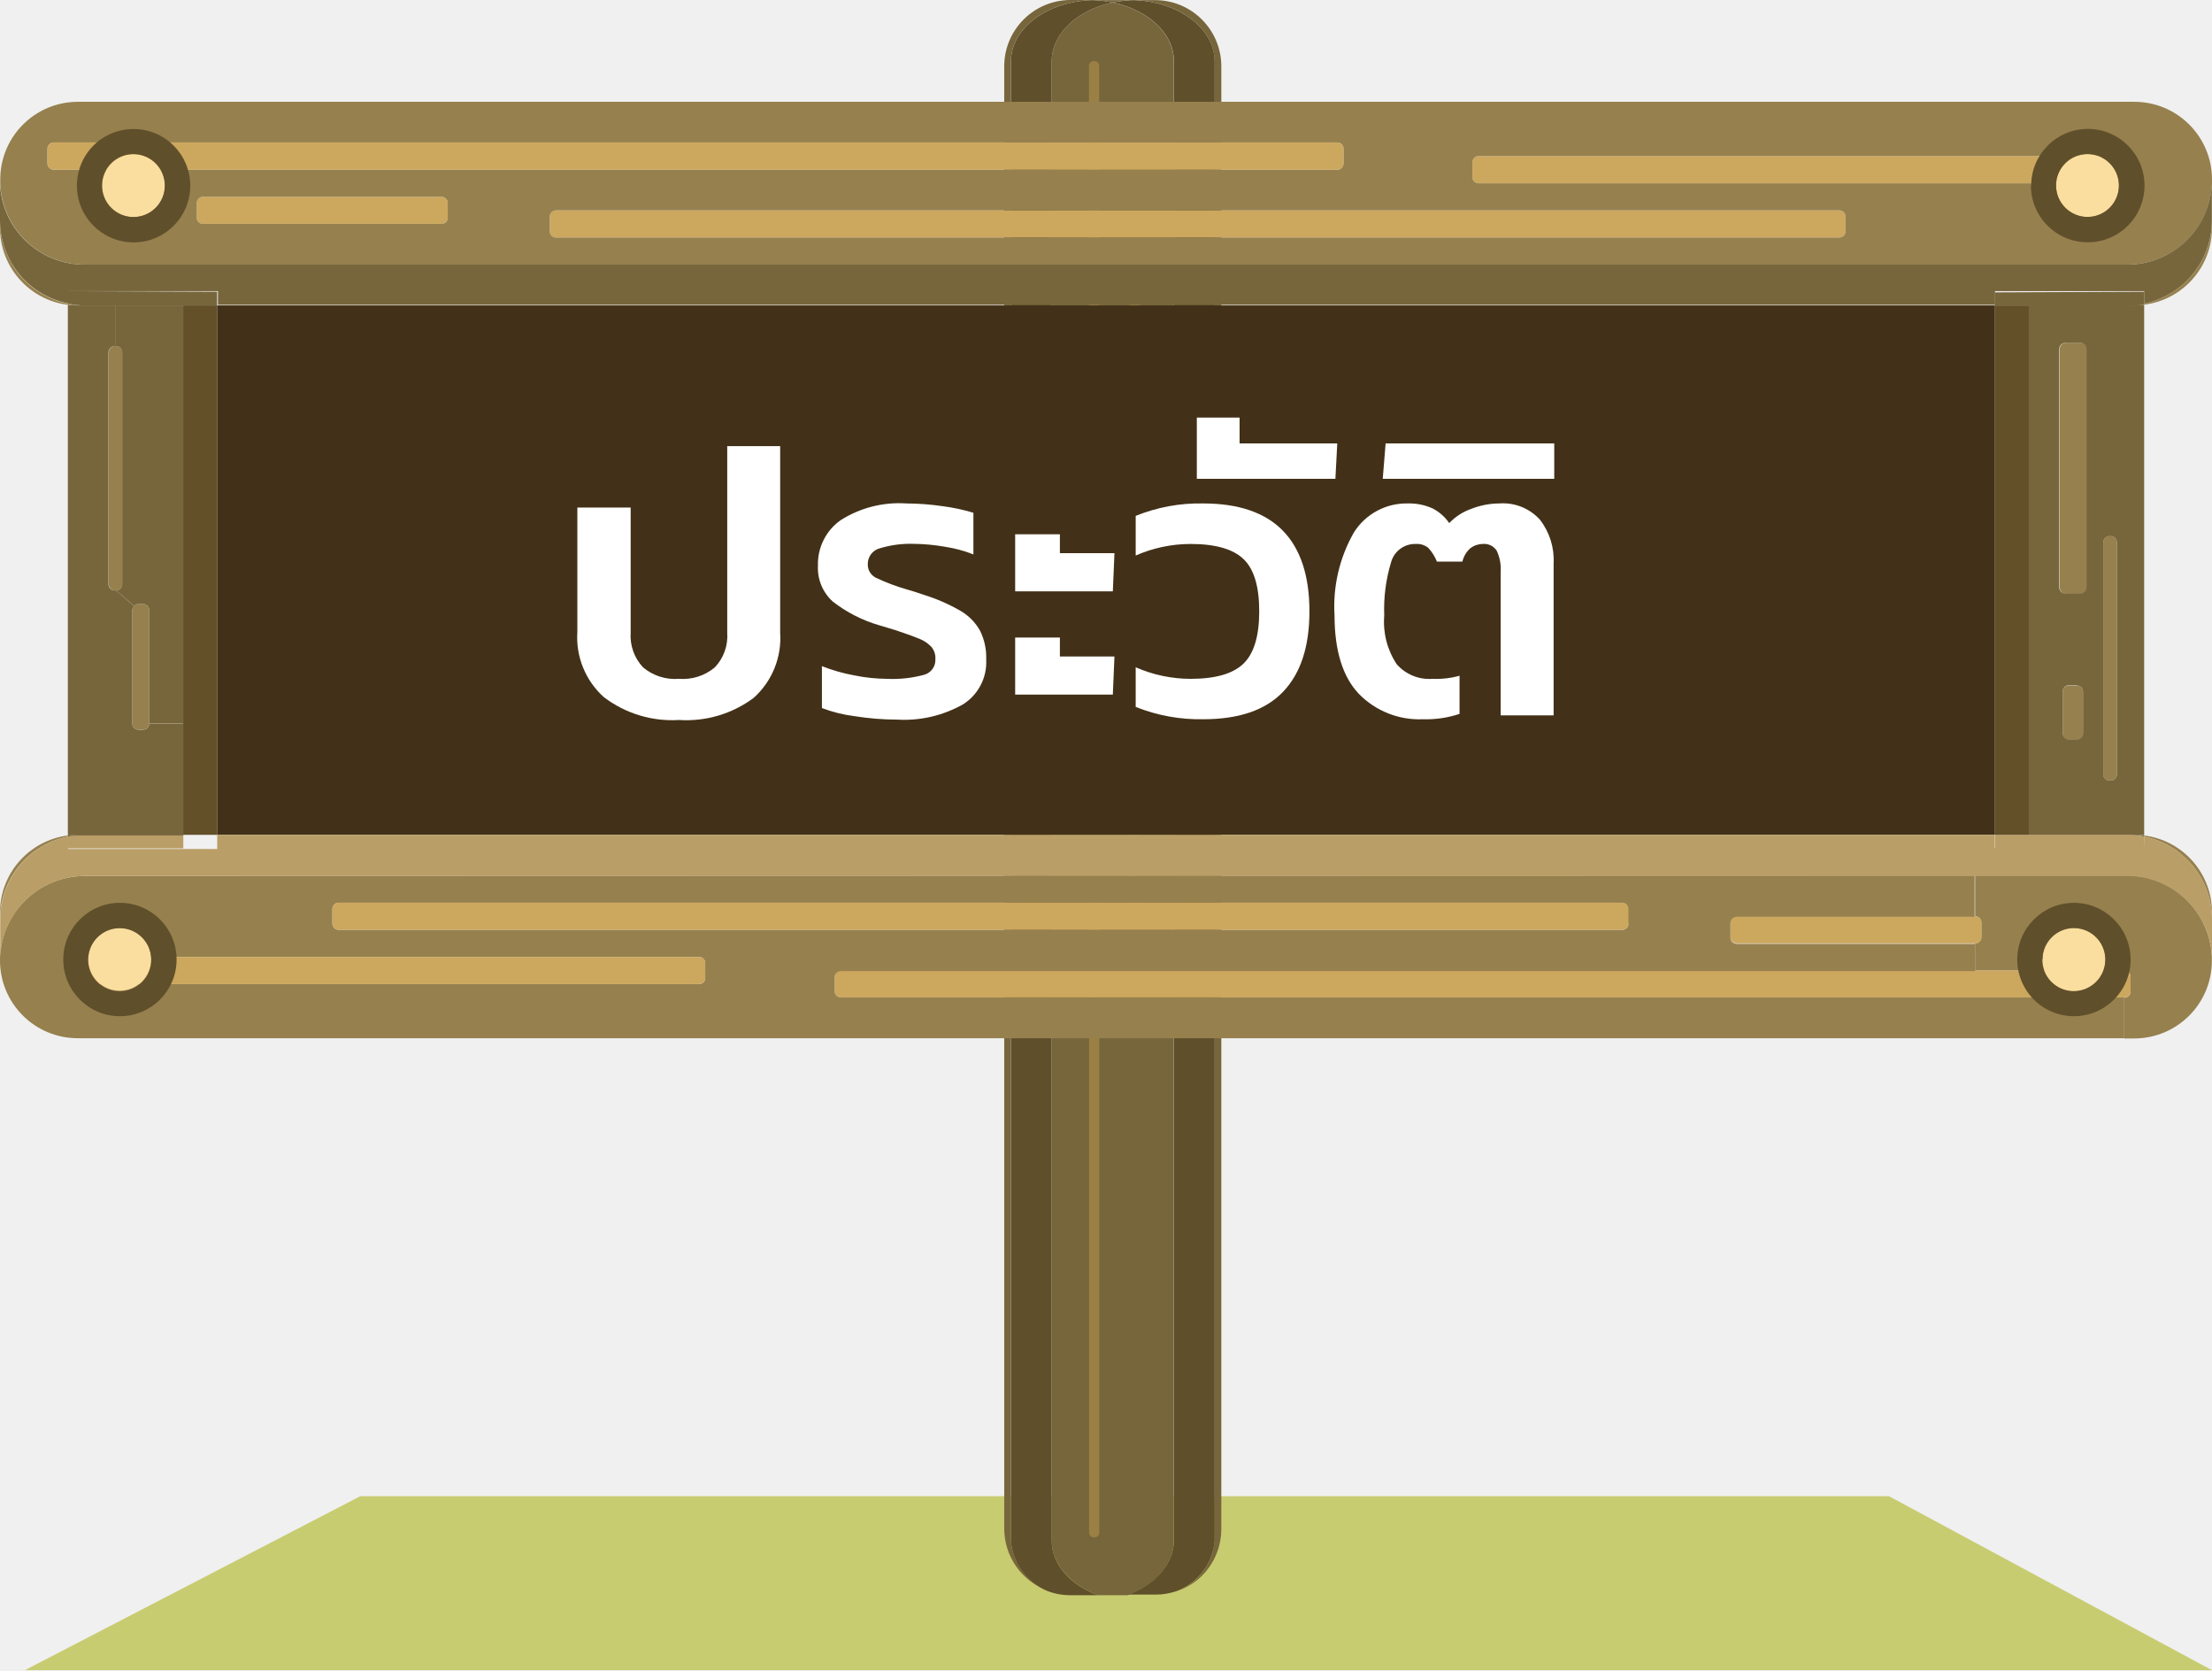
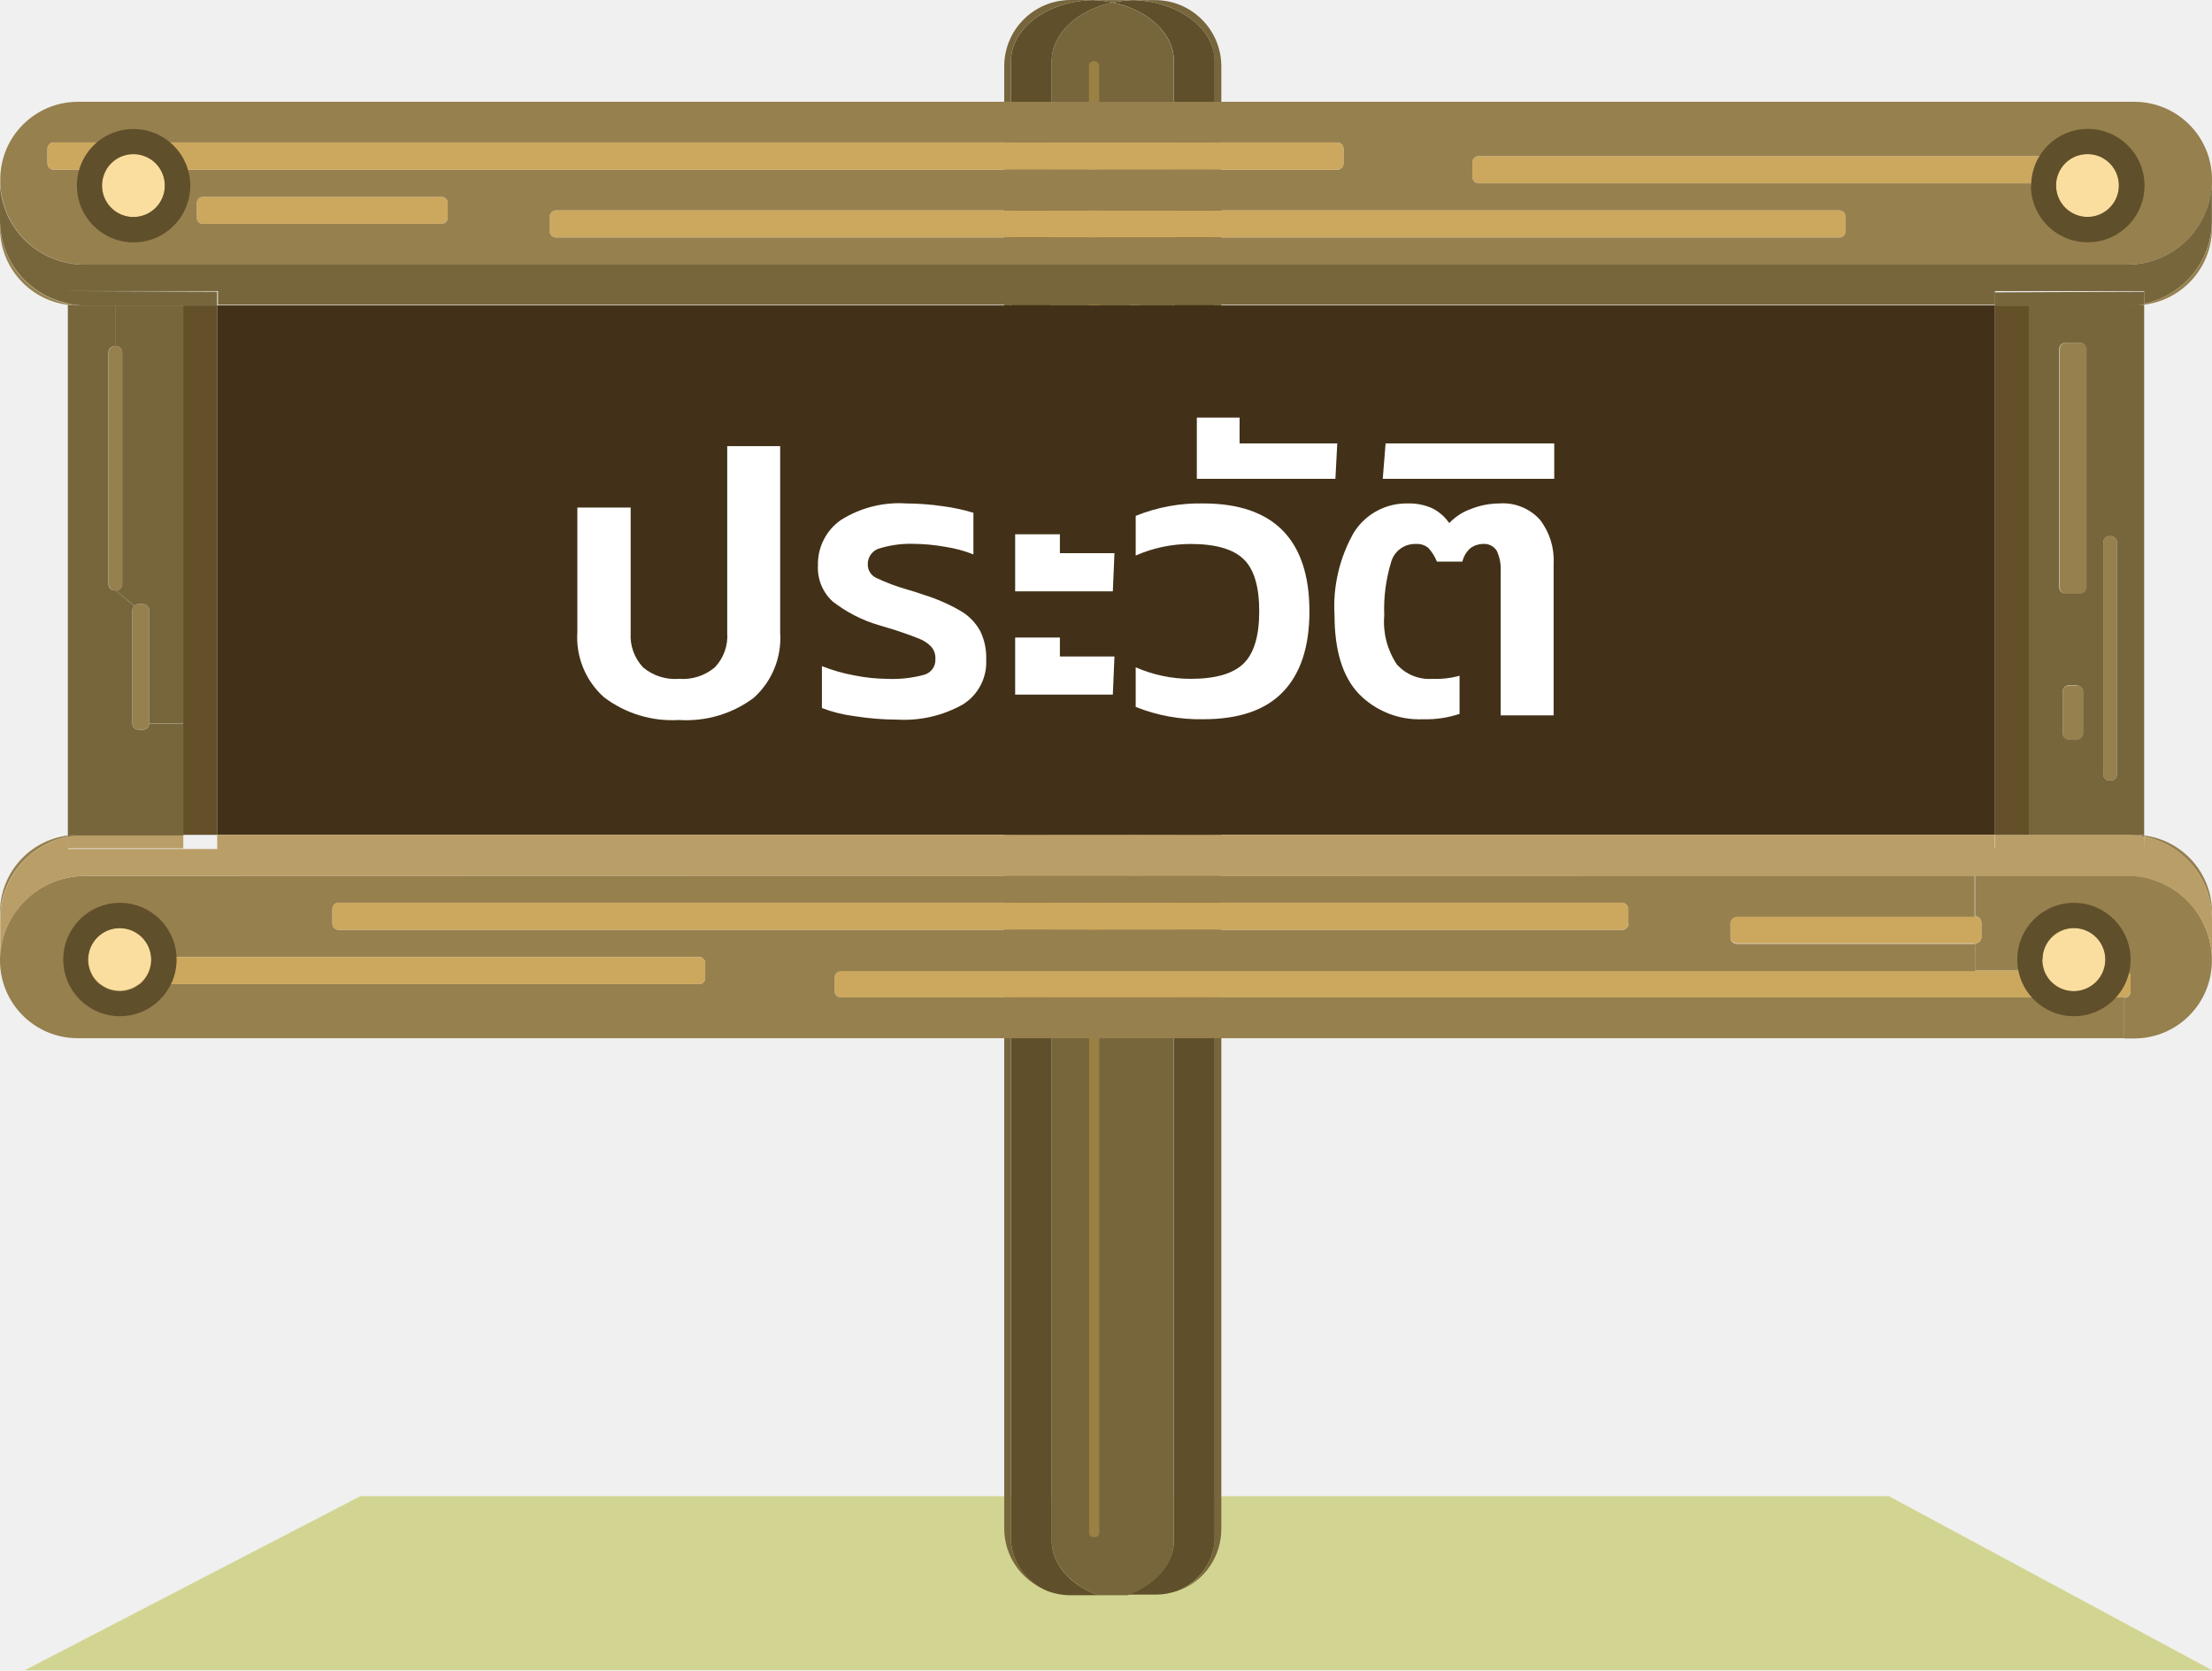
<svg xmlns="http://www.w3.org/2000/svg" viewBox="0 0 178 134.36">
  <defs>
-     <style>.cls-1{fill:#c8cc71;}.cls-2{fill:#604f2b;}.cls-3{fill:#77663c;}.cls-4{fill:#9b8043;}.cls-5{fill:#96804e;}.cls-6{fill:#ba9e67;}.cls-7{fill:#634f28;}.cls-8{fill:#cca75e;}.cls-9{fill:#423118;}.cls-10{fill:#f9dea0;}.cls-11{fill:#fff;}</style>
+     <style>.cls-1{fill:#c8cc71;opacity:0.75;}.cls-2{fill:#604f2b;}.cls-3{fill:#77663c;}.cls-4{fill:#9b8043;}.cls-5{fill:#96804e;}.cls-6{fill:#ba9e67;}.cls-7{fill:#634f28;}.cls-8{fill:#cca75e;}.cls-9{fill:#423118;}.cls-10{fill:#f9dea0;}.cls-11{fill:#fff;}</style>
  </defs>
  <g id="Layer_2" data-name="Layer 2">
    <g id="ป้ายประวัติ">
      <polygon class="cls-1" points="178 134.36 2 134.36 29 120.36 152 120.36 178 134.36" />
      <path class="cls-2" d="M98,5.19v119a4.74,4.74,0,0,1-2.91,4,5.26,5.26,0,0,1-1.87.34H91c2.21-.82,3.72-2.47,3.72-4.39V5.19c0-2.25-2.08-4.14-4.92-4.74A9.68,9.68,0,0,1,91.43.26C95.08.35,98,2.53,98,5.19Z" transform="translate(-0.25 -0.25)" />
      <path class="cls-3" d="M98.53,5.59V123.23a5.3,5.3,0,0,1-3.46,5,4.74,4.74,0,0,0,2.91-4V5.19C98,2.53,95.08.35,91.43.26H93.2A5.33,5.33,0,0,1,98.53,5.59Z" transform="translate(-0.25 -0.25)" />
      <path class="cls-3" d="M84.88,124.17V5.19c0-2.25,2.07-4.14,4.91-4.74,2.84.6,4.92,2.49,4.92,4.74v119c0,1.92-1.51,3.57-3.72,4.39H88.6C86.39,127.74,84.88,126.09,84.88,124.17Z" transform="translate(-0.25 -0.25)" />
      <path class="cls-3" d="M89.79.45A9.56,9.56,0,0,0,88.16.26h3.27A9.68,9.68,0,0,0,89.79.45Z" transform="translate(-0.25 -0.25)" />
      <path class="cls-2" d="M81.6,5.19c0-2.66,2.91-4.84,6.56-4.93a9.56,9.56,0,0,1,1.63.19c-2.84.6-4.91,2.49-4.91,4.74v119c0,1.92,1.51,3.57,3.72,4.39H86.4a5.16,5.16,0,0,1-1.89-.35,4.73,4.73,0,0,1-2.91-4Z" transform="translate(-0.25 -0.25)" />
      <path class="cls-3" d="M88.16.26C84.51.35,81.6,2.53,81.6,5.19v119a4.73,4.73,0,0,0,2.91,4,5.31,5.31,0,0,1-3.45-5V5.59A5.34,5.34,0,0,1,86.4.25h1.76Z" transform="translate(-0.25 -0.25)" />
      <rect class="cls-4" x="62.22" y="30.83" width="52.14" height="0.82" rx="0.37" transform="translate(119.28 -57.3) rotate(90)" />
      <rect class="cls-4" x="65.5" y="48.3" width="52.14" height="0.82" rx="0.37" transform="translate(140.03 -43.11) rotate(90)" />
      <rect class="cls-4" x="62.22" y="97.44" width="52.14" height="0.82" rx="0.37" transform="translate(185.9 9.31) rotate(90)" />
      <path class="cls-5" d="M178.25,74.23a6.81,6.81,0,0,0-5.46-6.68v-.09a6.24,6.24,0,0,1,5.46,6.2Z" transform="translate(-0.25 -0.25)" />
      <path class="cls-3" d="M172.79,67.46v.09a6.18,6.18,0,0,0-1.37-.14H172A7,7,0,0,1,172.79,67.46Z" transform="translate(-0.25 -0.25)" />
      <path class="cls-5" d="M178.25,18.57a6.23,6.23,0,0,1-5.46,6.19v-.09A6.81,6.81,0,0,0,178.25,18Z" transform="translate(-0.25 -0.25)" />
      <path class="cls-5" d="M171.42,24.82a6.19,6.19,0,0,0,1.37-.15v.09a7,7,0,0,1-.79.06Z" transform="translate(-0.25 -0.25)" />
      <path class="cls-5" d="M170.6,43.88V62.55a.49.49,0,0,1-.5.49H170a.5.5,0,0,1-.5-.49V43.88a.51.51,0,0,1,.5-.5h.09A.5.5,0,0,1,170.6,43.88Z" transform="translate(-0.25 -0.25)" />
      <path class="cls-5" d="M166,47.53V28.32a.51.51,0,0,1,.5-.5h1.18a.5.5,0,0,1,.51.5V47.53a.5.5,0,0,1-.51.49h-1.18A.5.5,0,0,1,166,47.53Z" transform="translate(-0.25 -0.25)" />
      <path class="cls-5" d="M167.87,59.27a.49.49,0,0,1-.5.49h-.63a.49.49,0,0,1-.5-.49V55.9a.5.5,0,0,1,.5-.51h.63a.5.5,0,0,1,.5.51Z" transform="translate(-0.25 -0.25)" />
      <path class="cls-3" d="M170.6,62.55V43.88a.5.5,0,0,0-.5-.5H170a.51.51,0,0,0-.5.5V62.55a.5.5,0,0,0,.5.49h.09A.49.49,0,0,0,170.6,62.55ZM166.46,48h1.18a.5.5,0,0,0,.51-.49V28.32a.5.5,0,0,0-.51-.5h-1.18a.51.51,0,0,0-.5.5V47.53A.5.5,0,0,0,166.46,48Zm.91,7.37h-.63a.5.5,0,0,0-.5.51v3.37a.49.49,0,0,0,.5.49h.63a.49.49,0,0,0,.5-.49V55.9A.5.5,0,0,0,167.37,55.39Zm5.42-30.63v42.7a7,7,0,0,0-.79,0h-8.5V24.82H172A7,7,0,0,0,172.79,24.76Z" transform="translate(-0.25 -0.25)" />
      <path class="cls-6" d="M171.42,67.41a6.18,6.18,0,0,1,1.37.14v1h-12V67.41h10.65Z" transform="translate(-0.25 -0.25)" />
      <rect class="cls-7" x="160.53" y="24.57" width="2.73" height="42.59" />
      <path class="cls-3" d="M172.79,23.72v1a6.19,6.19,0,0,1-1.37.15H160.77v-1.1Z" transform="translate(-0.25 -0.25)" />
      <path class="cls-5" d="M171.42,70.68a6.84,6.84,0,0,1,6.82,6.55c0-.08,0-.17,0-.27v.58A6.25,6.25,0,0,1,172,83.79h-.81V80.51a.5.5,0,0,0,.51-.49V78.83a.5.5,0,0,0-.51-.5h-12V76.14a.49.49,0,0,0,.5-.49V74.46a.5.5,0,0,0-.5-.5V70.68Z" transform="translate(-0.25 -0.25)" />
      <path class="cls-8" d="M159.18,76.14H140a.5.5,0,0,1-.5-.49V74.46a.51.51,0,0,1,.5-.5h19.2a.5.5,0,0,1,.5.5v1.19A.49.49,0,0,1,159.18,76.14Z" transform="translate(-0.25 -0.25)" />
      <path class="cls-8" d="M169,15H119.23a.5.5,0,0,1-.5-.49V13.31a.51.51,0,0,1,.5-.51H169a.5.5,0,0,1,.5.51V14.5A.49.49,0,0,1,169,15Z" transform="translate(-0.25 -0.25)" />
      <path class="cls-8" d="M171.7,78.83V80a.5.5,0,0,1-.51.49H67.91a.5.5,0,0,1-.5-.49V78.83a.5.5,0,0,1,.5-.5H171.19A.5.5,0,0,1,171.7,78.83Z" transform="translate(-0.25 -0.25)" />
      <path class="cls-8" d="M148.76,17.67v1.19a.5.5,0,0,1-.5.5H45a.5.5,0,0,1-.51-.5V17.67a.51.51,0,0,1,.51-.5H148.26A.5.5,0,0,1,148.76,17.67Z" transform="translate(-0.25 -0.25)" />
      <path class="cls-5" d="M57,78.93V77.74a.5.5,0,0,0-.5-.51H6.76a.51.51,0,0,0-.51.51v1.19a.5.5,0,0,0,.51.49H56.53A.49.49,0,0,0,57,78.93Zm74.26-4.37V73.37a.5.5,0,0,0-.5-.5H27.5a.5.5,0,0,0-.5.5v1.19a.5.5,0,0,0,.5.49H130.79A.49.49,0,0,0,131.29,74.56Zm27.89-3.88V74H140a.51.51,0,0,0-.5.5v1.19a.5.5,0,0,0,.5.49h19.2v2.19H67.91a.5.5,0,0,0-.5.5V80a.5.5,0,0,0,.5.49H171.19v3.28H6.5A6.25,6.25,0,0,1,.25,77.54V77a2.13,2.13,0,0,0,0,.27,6.82,6.82,0,0,1,6.8-6.55Z" transform="translate(-0.25 -0.25)" />
      <path class="cls-8" d="M131.29,73.37v1.19a.49.49,0,0,1-.5.49H27.5a.5.5,0,0,1-.5-.49V73.37a.5.5,0,0,1,.5-.5H130.79A.5.5,0,0,1,131.29,73.37Z" transform="translate(-0.25 -0.25)" />
      <rect class="cls-9" x="17.47" y="24.57" width="143.06" height="42.59" />
      <path class="cls-8" d="M36.28,16.58v1.19a.48.48,0,0,1-.5.49H16.58a.49.49,0,0,1-.5-.49V16.58a.51.51,0,0,1,.5-.5h19.2A.5.5,0,0,1,36.28,16.58Z" transform="translate(-0.25 -0.25)" />
      <path class="cls-6" d="M5.71,67.55a6,6,0,0,1,1.36-.14H15V68.5H5.71Z" transform="translate(-0.25 -0.25)" />
      <polygon class="cls-7" points="17.47 24.57 17.47 67.16 14.74 67.16 14.74 58.2 14.74 24.57 17.47 24.57" />
      <path class="cls-5" d="M12.26,49.34v9.11a.49.49,0,0,1-.5.49H11.4a.5.5,0,0,1-.51-.49V49.34a.48.48,0,0,1,.16-.35.46.46,0,0,1,.35-.15h.36A.5.5,0,0,1,12.26,49.34Z" transform="translate(-0.25 -0.25)" />
      <path class="cls-3" d="M15,24.82V58.45H12.26V49.34a.5.5,0,0,0-.5-.5H11.4a.46.46,0,0,0-.35.15L9.57,47.75a.5.5,0,0,0,.51-.49V28.59a.5.5,0,0,0-.51-.5V24.82Z" transform="translate(-0.25 -0.25)" />
      <path class="cls-5" d="M9,47.26V28.59a.51.51,0,0,1,.51-.5h.08a.5.5,0,0,1,.51.5V47.26a.5.5,0,0,1-.51.49H9.49A.5.5,0,0,1,9,47.26Z" transform="translate(-0.25 -0.25)" />
      <path class="cls-8" d="M57,77.74v1.19a.49.49,0,0,1-.5.49H6.76a.5.5,0,0,1-.51-.49V77.74a.51.51,0,0,1,.51-.51H56.53A.5.5,0,0,1,57,77.74Z" transform="translate(-0.25 -0.25)" />
      <path class="cls-3" d="M5.71,67.55v-.09a6.84,6.84,0,0,1,.79,0h.57A6,6,0,0,0,5.71,67.55Z" transform="translate(-0.25 -0.25)" />
      <path class="cls-3" d="M7.07,24.82h2.5v3.27H9.49a.51.51,0,0,0-.51.5V47.26a.5.5,0,0,0,.51.49h.08L11.05,49a.48.48,0,0,0-.16.35v9.11a.5.5,0,0,0,.51.49h.36a.49.49,0,0,0,.5-.49H15v9H6.5a6.84,6.84,0,0,0-.79,0V24.76a6.83,6.83,0,0,0,.79.06Z" transform="translate(-0.25 -0.25)" />
      <path class="cls-5" d="M5.71,24.76v-.09a6,6,0,0,0,1.36.15H6.5A6.83,6.83,0,0,1,5.71,24.76Z" transform="translate(-0.25 -0.25)" />
      <path class="cls-3" d="M17.72,23.72v1.1H7.07a6,6,0,0,1-1.36-.15v-1Z" transform="translate(-0.25 -0.25)" />
      <path class="cls-5" d="M36.28,17.77V16.58a.5.5,0,0,0-.5-.5H16.58a.51.51,0,0,0-.5.5v1.19a.49.49,0,0,0,.5.49h19.2A.48.48,0,0,0,36.28,17.77ZM6.5,8.44H172a6.25,6.25,0,0,1,6.25,6.25v.57c0-.09,0-.17,0-.27a6.82,6.82,0,0,1-6.82,6.55H7.07A6.8,6.8,0,0,1,.27,15a2.65,2.65,0,0,0,0,.27v-.57A6.25,6.25,0,0,1,6.5,8.44Zm101.86,5V12.21a.5.5,0,0,0-.5-.5H4.57a.51.51,0,0,0-.5.5V13.4a.5.5,0,0,0,.5.5H107.86A.5.5,0,0,0,108.36,13.4Zm40.4,5.46V17.67a.5.5,0,0,0-.5-.5H45a.51.51,0,0,0-.51.5v1.19a.5.5,0,0,0,.51.5H148.26A.5.5,0,0,0,148.76,18.86ZM119.23,15H169a.49.49,0,0,0,.5-.49V13.31a.5.5,0,0,0-.5-.51H119.23a.51.51,0,0,0-.5.51V14.5A.5.5,0,0,0,119.23,15Z" transform="translate(-0.25 -0.25)" />
      <path class="cls-8" d="M108.36,12.21V13.4a.5.5,0,0,1-.5.5H4.57a.5.5,0,0,1-.5-.5V12.21a.51.51,0,0,1,.5-.5H107.86A.5.5,0,0,1,108.36,12.21Z" transform="translate(-0.25 -0.25)" />
      <path class="cls-5" d="M.25,18a6.81,6.81,0,0,0,5.46,6.68v.09A6.24,6.24,0,0,1,.25,18.57Z" transform="translate(-0.25 -0.25)" />
      <path class="cls-6" d="M172.79,67.55a6.81,6.81,0,0,1,5.46,6.68V77c0,.1,0,.19,0,.27a6.84,6.84,0,0,0-6.82-6.55H7.07a6.82,6.82,0,0,0-6.8,6.55,2.13,2.13,0,0,1,0-.27V74.23a6.81,6.81,0,0,1,5.46-6.68v1h12V67.41H160.77V68.5h12Z" transform="translate(-0.25 -0.25)" />
      <path class="cls-5" d="M.25,73.66a6.25,6.25,0,0,1,5.46-6.2v.09A6.81,6.81,0,0,0,.25,74.23Z" transform="translate(-0.25 -0.25)" />
      <path class="cls-3" d="M172.79,24.67v-1h-12v1.1h-143v-1.1h-12v1A6.81,6.81,0,0,1,.25,18V15.26a2.65,2.65,0,0,1,0-.27,6.8,6.8,0,0,0,6.8,6.55H171.42A6.82,6.82,0,0,0,178.24,15c0,.1,0,.18,0,.27V18A6.81,6.81,0,0,1,172.79,24.67Z" transform="translate(-0.25 -0.25)" />
      <path class="cls-10" d="M11,12.65a2.53,2.53,0,1,1-2.53,2.53A2.53,2.53,0,0,1,11,12.65Z" transform="translate(-0.25 -0.25)" />
      <path class="cls-2" d="M13.51,15.18A2.53,2.53,0,1,0,11,17.71,2.53,2.53,0,0,0,13.51,15.18ZM11,10.63a4.56,4.56,0,1,1-4.56,4.55A4.54,4.54,0,0,1,11,10.63Z" transform="translate(-0.25 -0.25)" />
      <path class="cls-10" d="M9.89,74.89a2.53,2.53,0,1,1-2.54,2.54A2.54,2.54,0,0,1,9.89,74.89Z" transform="translate(-0.25 -0.25)" />
      <path class="cls-2" d="M12.42,77.43A2.54,2.54,0,1,0,9.89,80,2.54,2.54,0,0,0,12.42,77.43Zm-7.08,0A4.56,4.56,0,1,1,9.89,82,4.56,4.56,0,0,1,5.34,77.43Z" transform="translate(-0.25 -0.25)" />
      <path class="cls-10" d="M165.7,15.18a2.53,2.53,0,1,1,2.54,2.53A2.54,2.54,0,0,1,165.7,15.18Z" transform="translate(-0.25 -0.25)" />
      <path class="cls-2" d="M165.7,15.18a2.53,2.53,0,1,0,2.54-2.54A2.54,2.54,0,0,0,165.7,15.18Zm-2,0a4.56,4.56,0,1,1,4.56,4.56A4.56,4.56,0,0,1,163.68,15.18Z" transform="translate(-0.25 -0.25)" />
      <path class="cls-10" d="M164.61,77.43A2.54,2.54,0,1,1,167.14,80,2.53,2.53,0,0,1,164.61,77.43Z" transform="translate(-0.25 -0.25)" />
      <path class="cls-2" d="M162.58,77.43A4.56,4.56,0,1,1,167.14,82,4.56,4.56,0,0,1,162.58,77.43Zm2,0a2.54,2.54,0,1,0,2.53-2.53A2.52,2.52,0,0,0,164.61,77.43Z" transform="translate(-0.25 -0.25)" />
      <path class="cls-11" d="M48.84,56.33a6.46,6.46,0,0,1-2.13-5.25v-10H51V51.14a3.7,3.7,0,0,0,1,2.8,4,4,0,0,0,2.89.92,4,4,0,0,0,2.88-.92,3.66,3.66,0,0,0,1-2.8v-15h4.26v15a6.46,6.46,0,0,1-2.13,5.25,9.06,9.06,0,0,1-6,1.78A9.07,9.07,0,0,1,48.84,56.33Z" transform="translate(-0.25 -0.25)" />
      <path class="cls-11" d="M69,57.86a11.22,11.22,0,0,1-2.61-.65V53.84a14,14,0,0,0,2.59.74,13.83,13.83,0,0,0,2.65.28,9.66,9.66,0,0,0,3-.33,1.23,1.23,0,0,0,.89-1.25,1.38,1.38,0,0,0-.33-1,2.68,2.68,0,0,0-.95-.64c-.41-.17-1.06-.41-1.94-.7L71,50.55a11.18,11.18,0,0,1-3.74-1.91,3.65,3.65,0,0,1-1.19-2.9,4.32,4.32,0,0,1,1.82-3.64,8.77,8.77,0,0,1,5.29-1.35,21.06,21.06,0,0,1,2.92.22,15.26,15.26,0,0,1,2.48.53v3.35a10.39,10.39,0,0,0-2.32-.62A15.07,15.07,0,0,0,73.77,44a8.39,8.39,0,0,0-2.69.35,1.3,1.3,0,0,0-1,1.29,1.18,1.18,0,0,0,.66,1.09,16,16,0,0,0,2.46.93c.38.1.86.26,1.45.46a14.46,14.46,0,0,1,2.89,1.27A4.22,4.22,0,0,1,79.12,51a4.82,4.82,0,0,1,.49,2.31,4,4,0,0,1-1.88,3.61,9.63,9.63,0,0,1-5.29,1.22A22,22,0,0,1,69,57.86Z" transform="translate(-0.25 -0.25)" />
      <path class="cls-11" d="M81.94,43.23h3.6v1.52h4.39l-.13,3.07H81.94Zm0,8.31h3.6v1.52h4.39l-.13,3.07H81.94Z" transform="translate(-0.25 -0.25)" />
      <path class="cls-11" d="M91.64,57.12V53.93a11,11,0,0,0,4.42.93q3,0,4.26-1.23t1.26-4.2q0-3-1.26-4.2c-.84-.81-2.26-1.22-4.26-1.22a11,11,0,0,0-4.42.93V41.75a13.73,13.73,0,0,1,5.43-1c2.86,0,5,.74,6.42,2.2s2.13,3.63,2.13,6.48-.71,5-2.13,6.48-3.56,2.2-6.42,2.2A13.92,13.92,0,0,1,91.64,57.12Z" transform="translate(-0.25 -0.25)" />
      <path class="cls-11" d="M96.56,33.84H100v2.08h7.86l-.15,2.85H96.56Z" transform="translate(-0.25 -0.25)" />
      <path class="cls-11" d="M109.58,56.05q-1.93-2.05-1.94-6.28a12,12,0,0,1,1.56-6.69,5,5,0,0,1,4.35-2.33,4.5,4.5,0,0,1,2,.41,3.68,3.68,0,0,1,1.32,1.17,4.48,4.48,0,0,1,1.76-1.14,6.24,6.24,0,0,1,2.28-.44,4,4,0,0,1,3.26,1.31,5.29,5.29,0,0,1,1.1,3.53V57.8h-4.26V46.24a3.48,3.48,0,0,0-.32-1.69,1.2,1.2,0,0,0-1.13-.54,1.68,1.68,0,0,0-1,.35,2.06,2.06,0,0,0-.63,1.07h-2.05a3.6,3.6,0,0,0-.69-1.1,1.41,1.41,0,0,0-1-.32,2,2,0,0,0-2,1.47,13,13,0,0,0-.55,4.29,6.16,6.16,0,0,0,1,3.91,3.48,3.48,0,0,0,2.88,1.18,7,7,0,0,0,2.18-.25v3.07a8.51,8.51,0,0,1-2.93.43A6.79,6.79,0,0,1,109.58,56.05Z" transform="translate(-0.25 -0.25)" />
      <path class="cls-11" d="M111.75,35.92h13.57v2.85h-13.8Z" transform="translate(-0.25 -0.25)" />
    </g>
  </g>
</svg>
